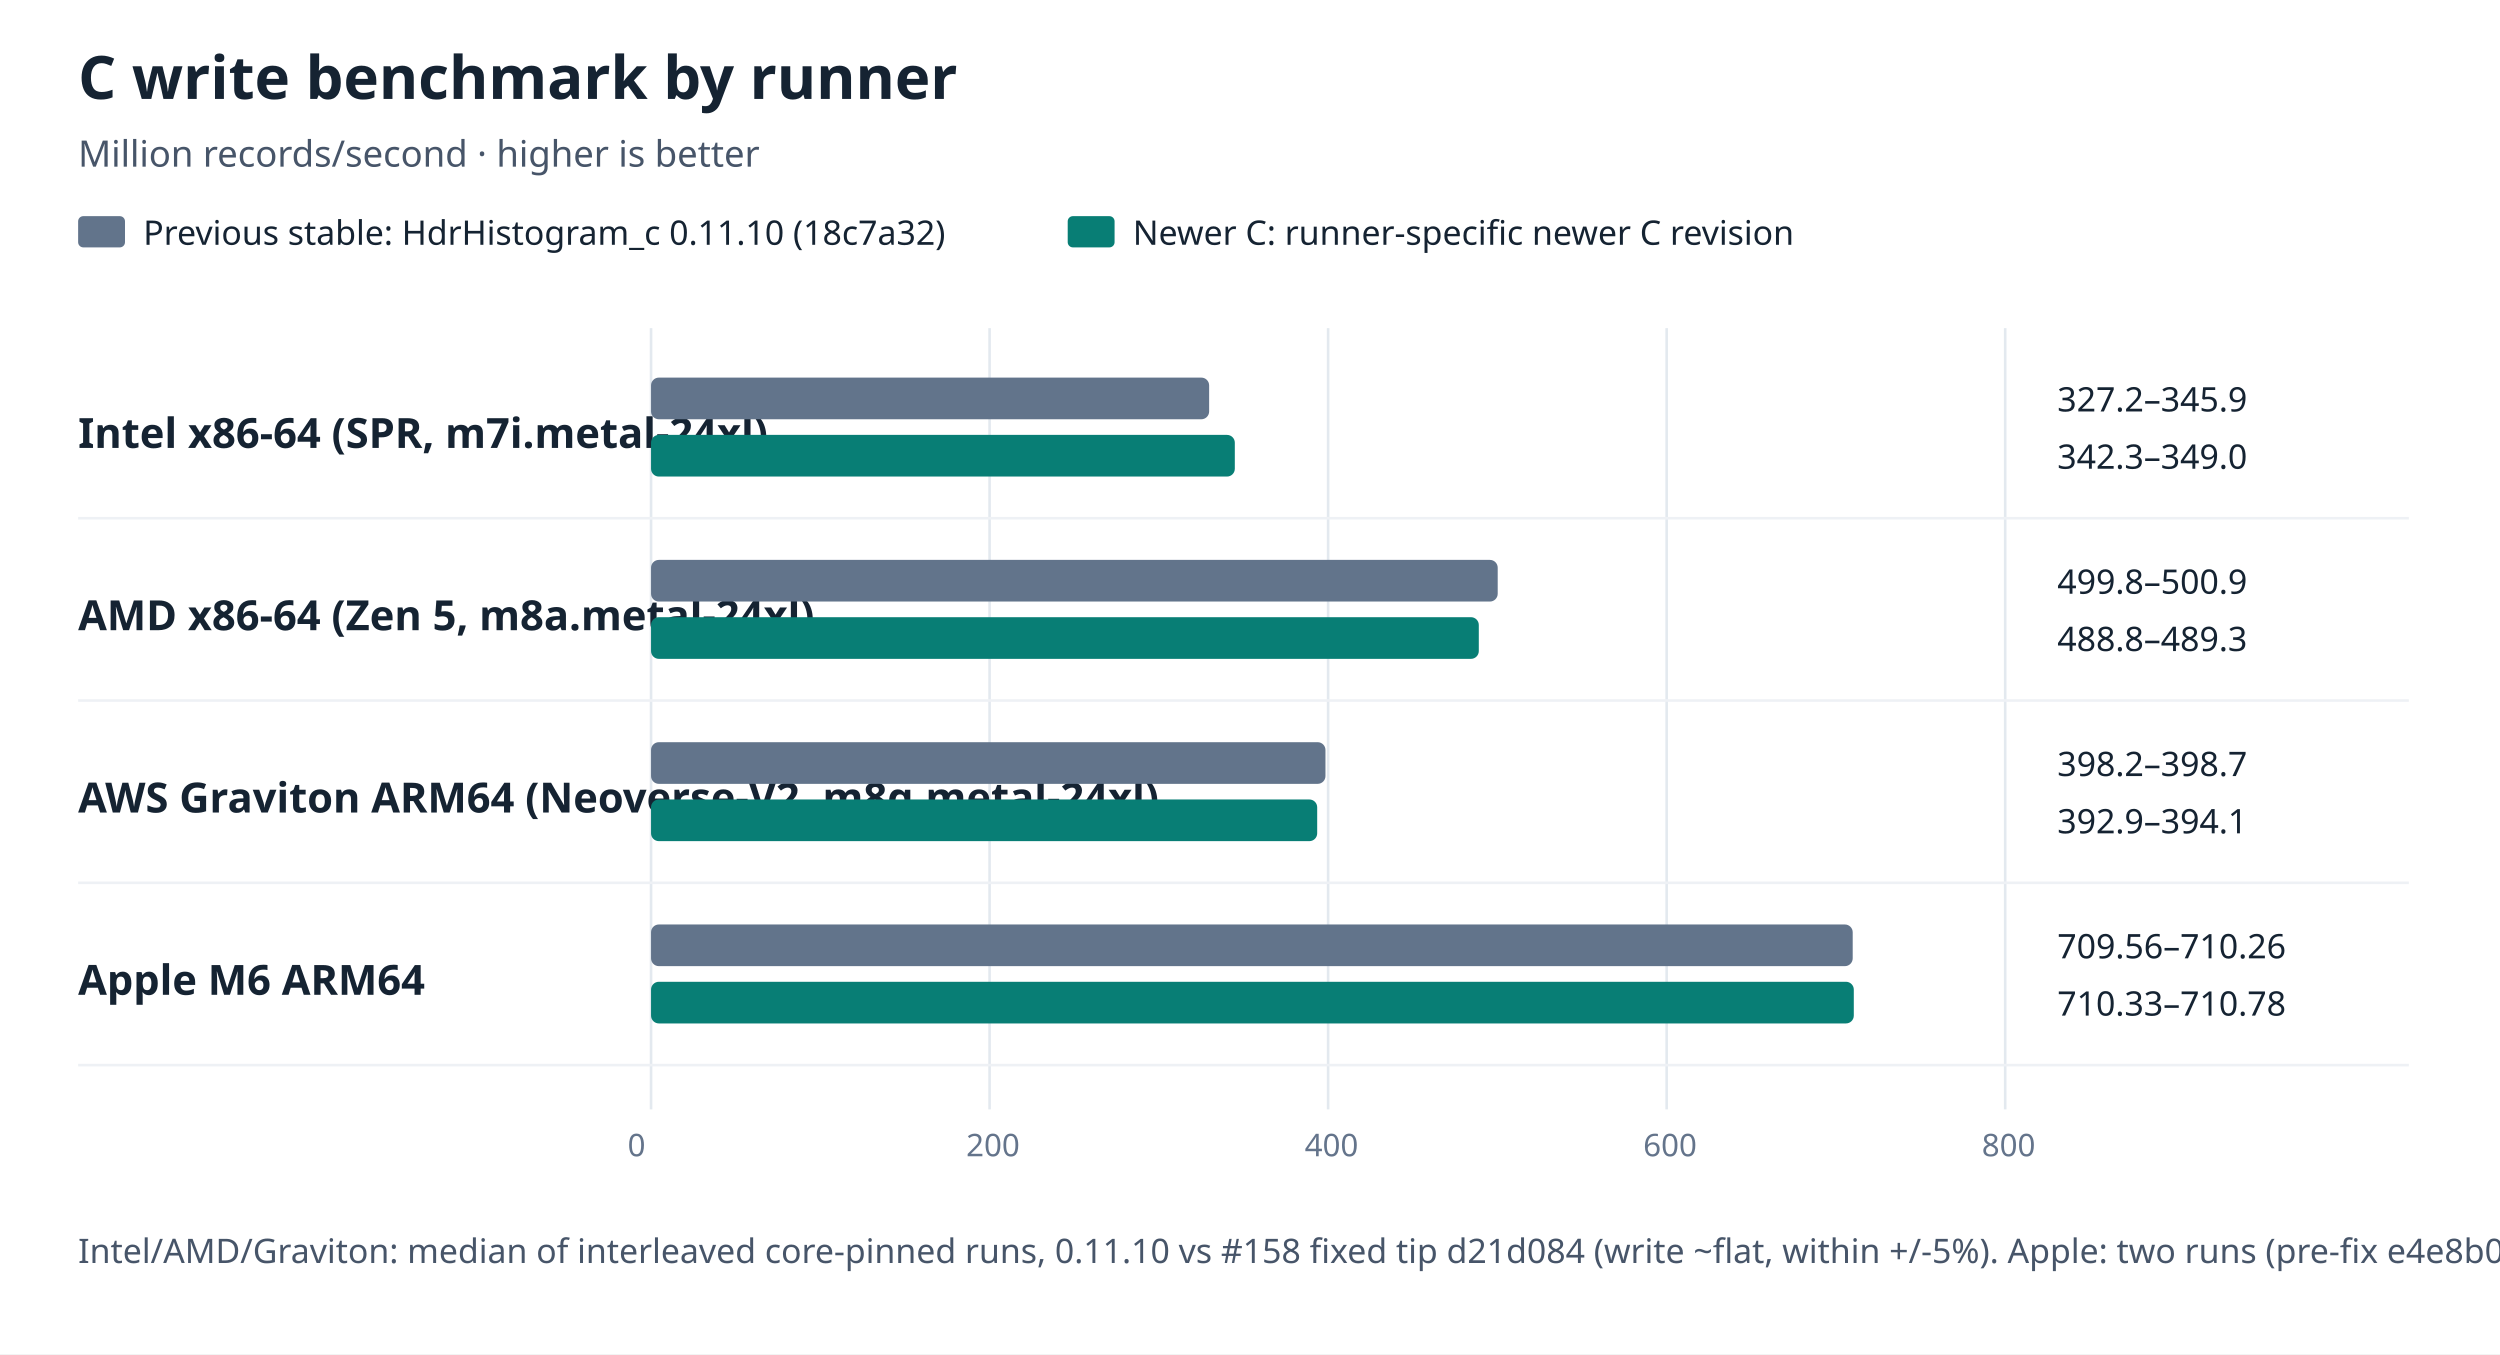
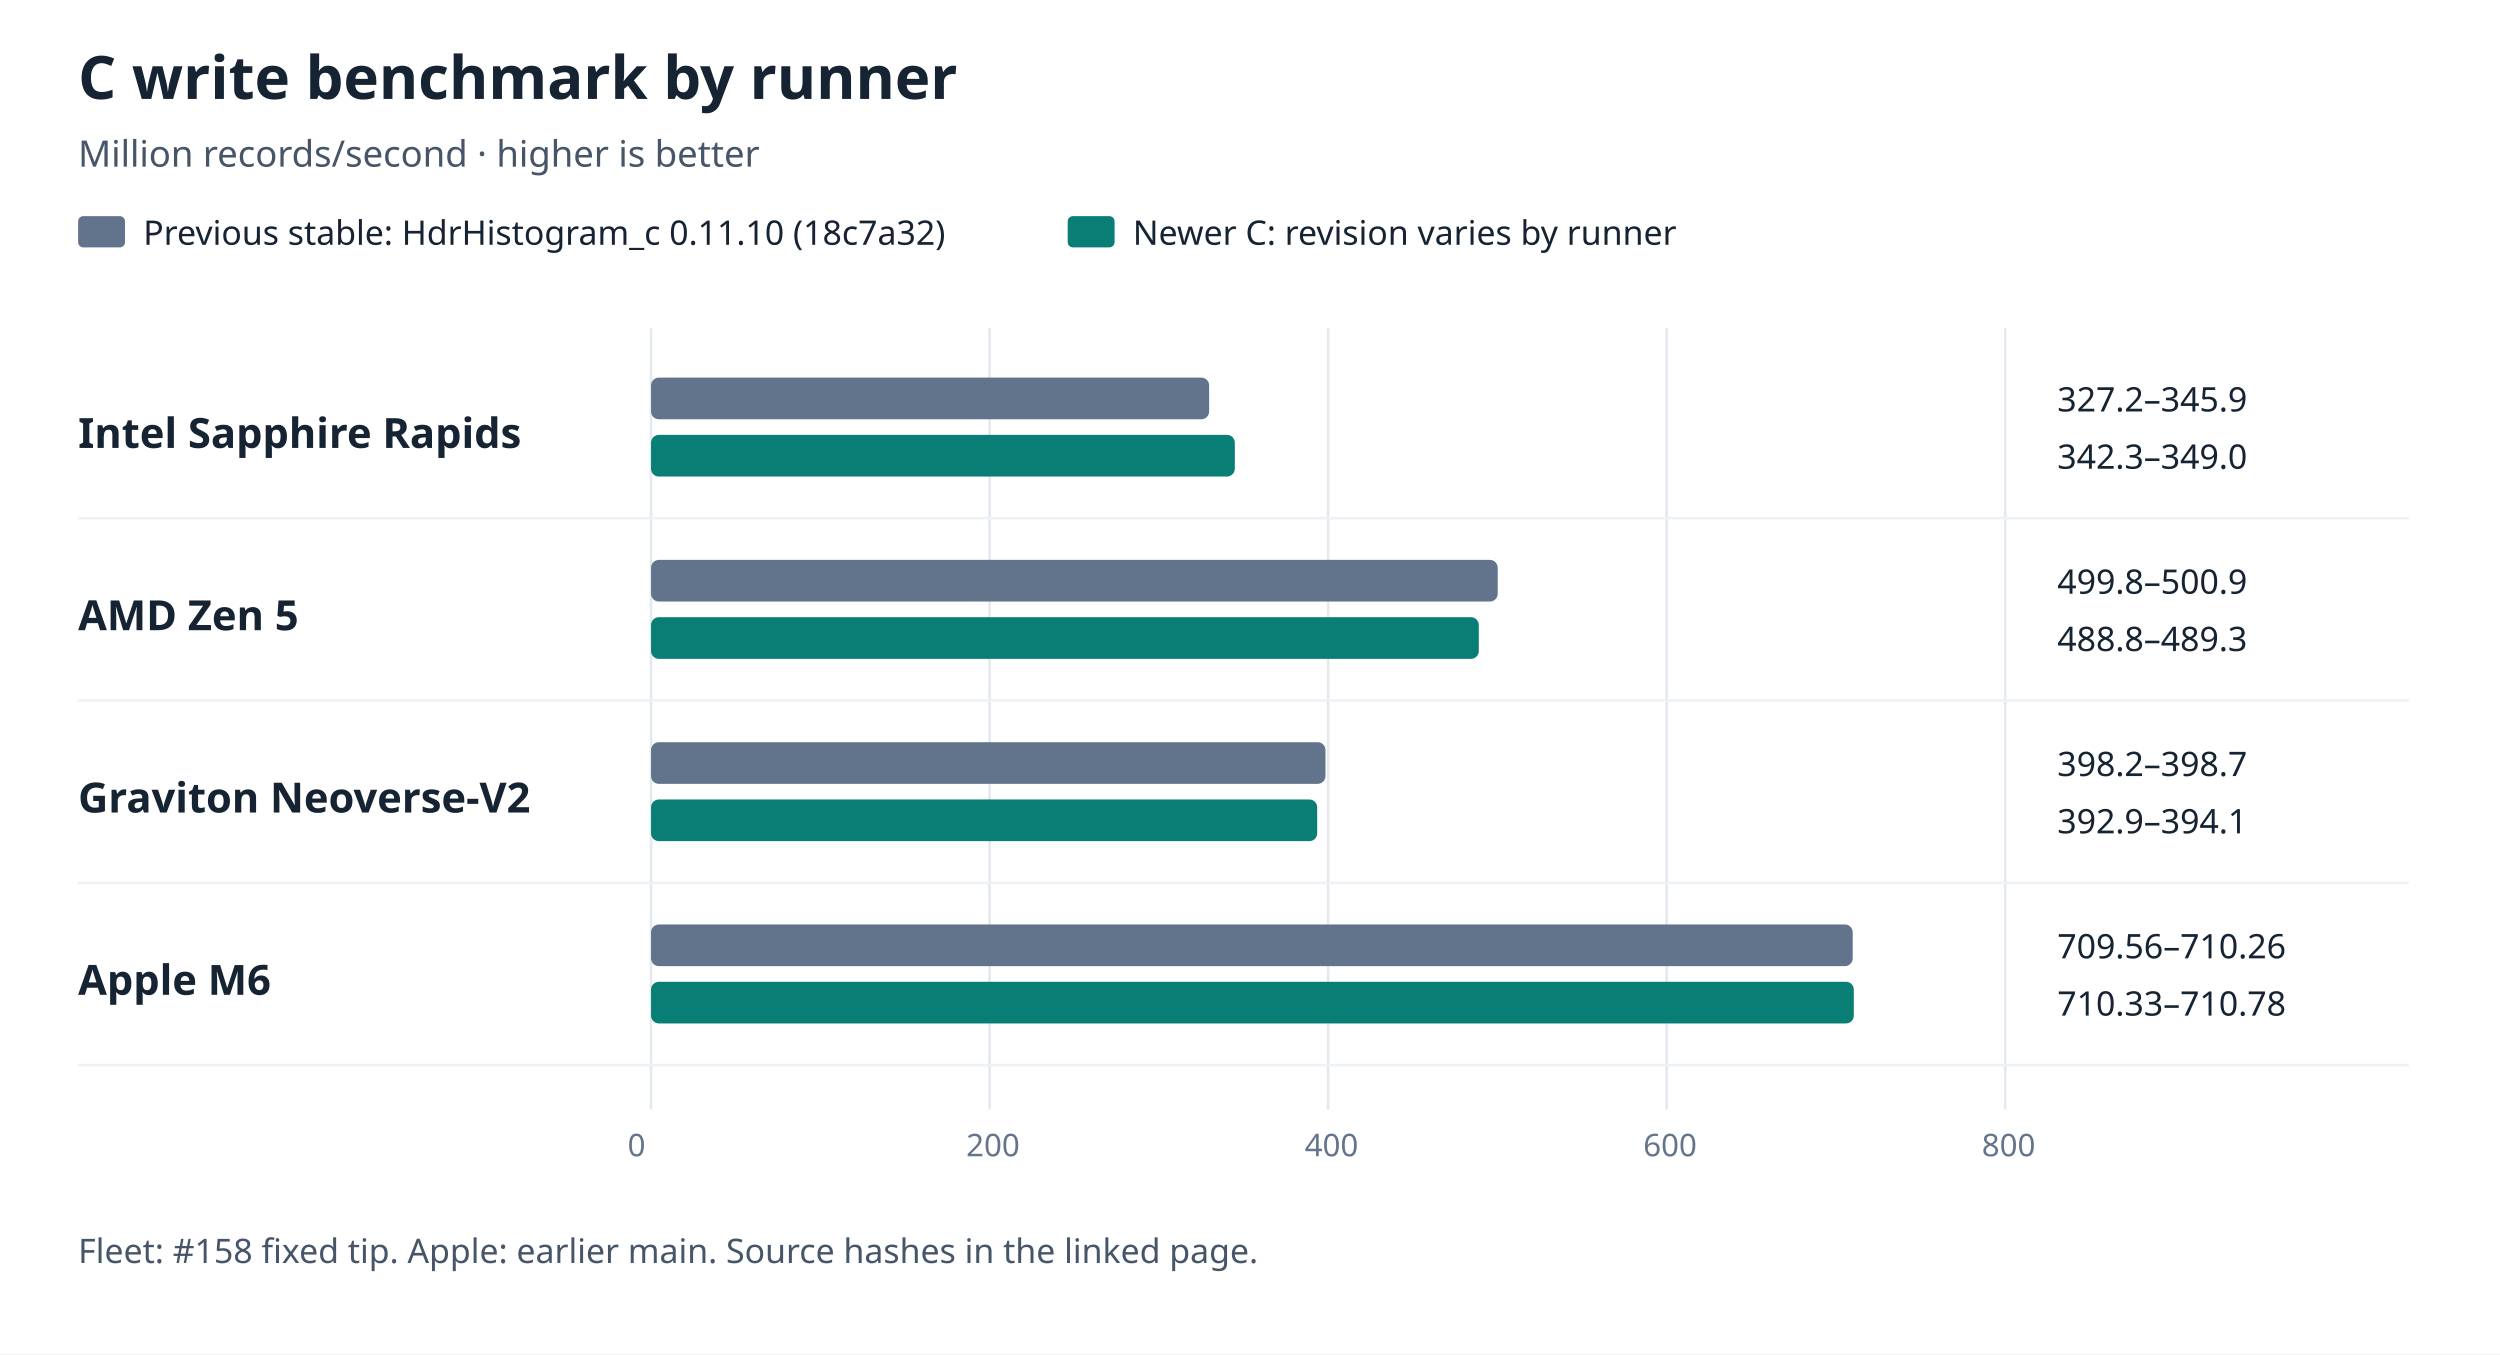
<svg xmlns="http://www.w3.org/2000/svg" width="960" height="520" viewBox="0 0 960 520" role="img" aria-label="C write benchmark by runner: previous stable version versus newer C revision by runner">
  <rect width="960" height="520" fill="#ffffff" />
  <text x="30" y="38" fill="#152332" font-size="23" font-weight="bold" font-family="system-ui, sans-serif">C write benchmark by runner</text>
  <text x="30" y="64" fill="#475569" font-size="14" font-weight="normal" font-family="system-ui, sans-serif">Million records/second · higher is better</text>
  <rect x="30" y="83" width="18" height="12" rx="2" fill="#62748b" />
  <text x="55" y="94" fill="#152332" font-size="13" font-weight="normal" font-family="system-ui, sans-serif">Previous stable: HdrHistogram_c 0.11.10 (18c7a32)</text>
  <rect x="410" y="83" width="18" height="12" rx="2" fill="#087e75" />
-   <text x="435" y="94" fill="#152332" font-size="13" font-weight="normal" font-family="system-ui, sans-serif">Newer C: runner-specific newer C revision</text>
+   <text x="435" y="94" fill="#152332" font-size="13" font-weight="normal" font-family="system-ui, sans-serif">Newer C: revision varies by runner</text>
  <line x1="250.0" y1="126" x2="250.0" y2="426" stroke="#e3e9ef" />
  <text x="241.0" y="444" fill="#64748b" font-size="12" font-weight="normal" font-family="system-ui, sans-serif">0</text>
  <line x1="380.0" y1="126" x2="380.0" y2="426" stroke="#e3e9ef" />
  <text x="371.0" y="444" fill="#64748b" font-size="12" font-weight="normal" font-family="system-ui, sans-serif">200</text>
  <line x1="510.0" y1="126" x2="510.0" y2="426" stroke="#e3e9ef" />
  <text x="501.0" y="444" fill="#64748b" font-size="12" font-weight="normal" font-family="system-ui, sans-serif">400</text>
  <line x1="640.0" y1="126" x2="640.0" y2="426" stroke="#e3e9ef" />
  <text x="631.0" y="444" fill="#64748b" font-size="12" font-weight="normal" font-family="system-ui, sans-serif">600</text>
  <line x1="770.0" y1="126" x2="770.0" y2="426" stroke="#e3e9ef" />
  <text x="761.0" y="444" fill="#64748b" font-size="12" font-weight="normal" font-family="system-ui, sans-serif">800</text>
-   <text x="30" y="172" fill="#152332" font-size="16" font-weight="bold" font-family="system-ui, sans-serif">Intel x86-64 (SPR, m7i.metal-24xl)</text>
+   <text x="30" y="172" fill="#152332" font-size="16" font-weight="bold" font-family="system-ui, sans-serif">Intel Sapphire Rapids</text>
  <rect x="250" y="145" width="214.31" height="16" rx="3" fill="#62748b" />
  <text x="790" y="158" fill="#152332" font-size="13" font-weight="normal" font-family="system-ui, sans-serif">327.2–345.9</text>
  <rect x="250" y="167" width="224.17" height="16" rx="3" fill="#087e75" />
  <text x="790" y="180" fill="#152332" font-size="13" font-weight="normal" font-family="system-ui, sans-serif">342.3–349.0</text>
  <line x1="30" y1="199" x2="925" y2="199" stroke="#eef1f5" />
-   <text x="30" y="242" fill="#152332" font-size="16" font-weight="bold" font-family="system-ui, sans-serif">AMD x86-64 (Zen 5, m8a.metal-24xl)</text>
+   <text x="30" y="242" fill="#152332" font-size="16" font-weight="bold" font-family="system-ui, sans-serif">AMD Zen 5</text>
  <rect x="250" y="215" width="325.12" height="16" rx="3" fill="#62748b" />
  <text x="790" y="228" fill="#152332" font-size="13" font-weight="normal" font-family="system-ui, sans-serif">499.8–500.9</text>
  <rect x="250" y="237" width="317.86" height="16" rx="3" fill="#087e75" />
  <text x="790" y="250" fill="#152332" font-size="13" font-weight="normal" font-family="system-ui, sans-serif">488.8–489.3</text>
  <line x1="30" y1="269" x2="925" y2="269" stroke="#eef1f5" />
-   <text x="30" y="312" fill="#152332" font-size="16" font-weight="bold" font-family="system-ui, sans-serif">AWS Graviton ARM64 (Neoverse-V2, m8g.metal-24xl)</text>
+   <text x="30" y="312" fill="#152332" font-size="16" font-weight="bold" font-family="system-ui, sans-serif">Graviton Neoverse-V2</text>
  <rect x="250" y="285" width="258.98" height="16" rx="3" fill="#62748b" />
  <text x="790" y="298" fill="#152332" font-size="13" font-weight="normal" font-family="system-ui, sans-serif">398.2–398.7</text>
  <rect x="250" y="307" width="255.80" height="16" rx="3" fill="#087e75" />
  <text x="790" y="320" fill="#152332" font-size="13" font-weight="normal" font-family="system-ui, sans-serif">392.9–394.1</text>
  <line x1="30" y1="339" x2="925" y2="339" stroke="#eef1f5" />
-   <text x="30" y="382" fill="#152332" font-size="16" font-weight="bold" font-family="system-ui, sans-serif">Apple M6 ARM64</text>
+   <text x="30" y="382" fill="#152332" font-size="16" font-weight="bold" font-family="system-ui, sans-serif">Apple M6</text>
  <rect x="250" y="355" width="461.44" height="16" rx="3" fill="#62748b" />
  <text x="790" y="368" fill="#152332" font-size="13" font-weight="normal" font-family="system-ui, sans-serif">709.56–710.26</text>
  <rect x="250" y="377" width="461.86" height="16" rx="3" fill="#087e75" />
  <text x="790" y="390" fill="#152332" font-size="13" font-weight="normal" font-family="system-ui, sans-serif">710.33–710.78</text>
  <line x1="30" y1="409" x2="925" y2="409" stroke="#eef1f5" />
-   <text x="30" y="485" fill="#475569" font-size="13" font-weight="normal" font-family="system-ui, sans-serif">Intel/AMD/Graviton: median of interleaved core-pinned runs, 0.11.10 vs #158 fixed tip d21d084 (write ~flat, within +/-5%). Apple: two runs (pre-fix e4e8b0a).</text>
+   <text x="30" y="485" fill="#475569" font-size="13" font-weight="normal" font-family="system-ui, sans-serif">Fleet: #158 fixed tip. Apple: earlier main. Source hashes in the linked page.</text>
</svg>
